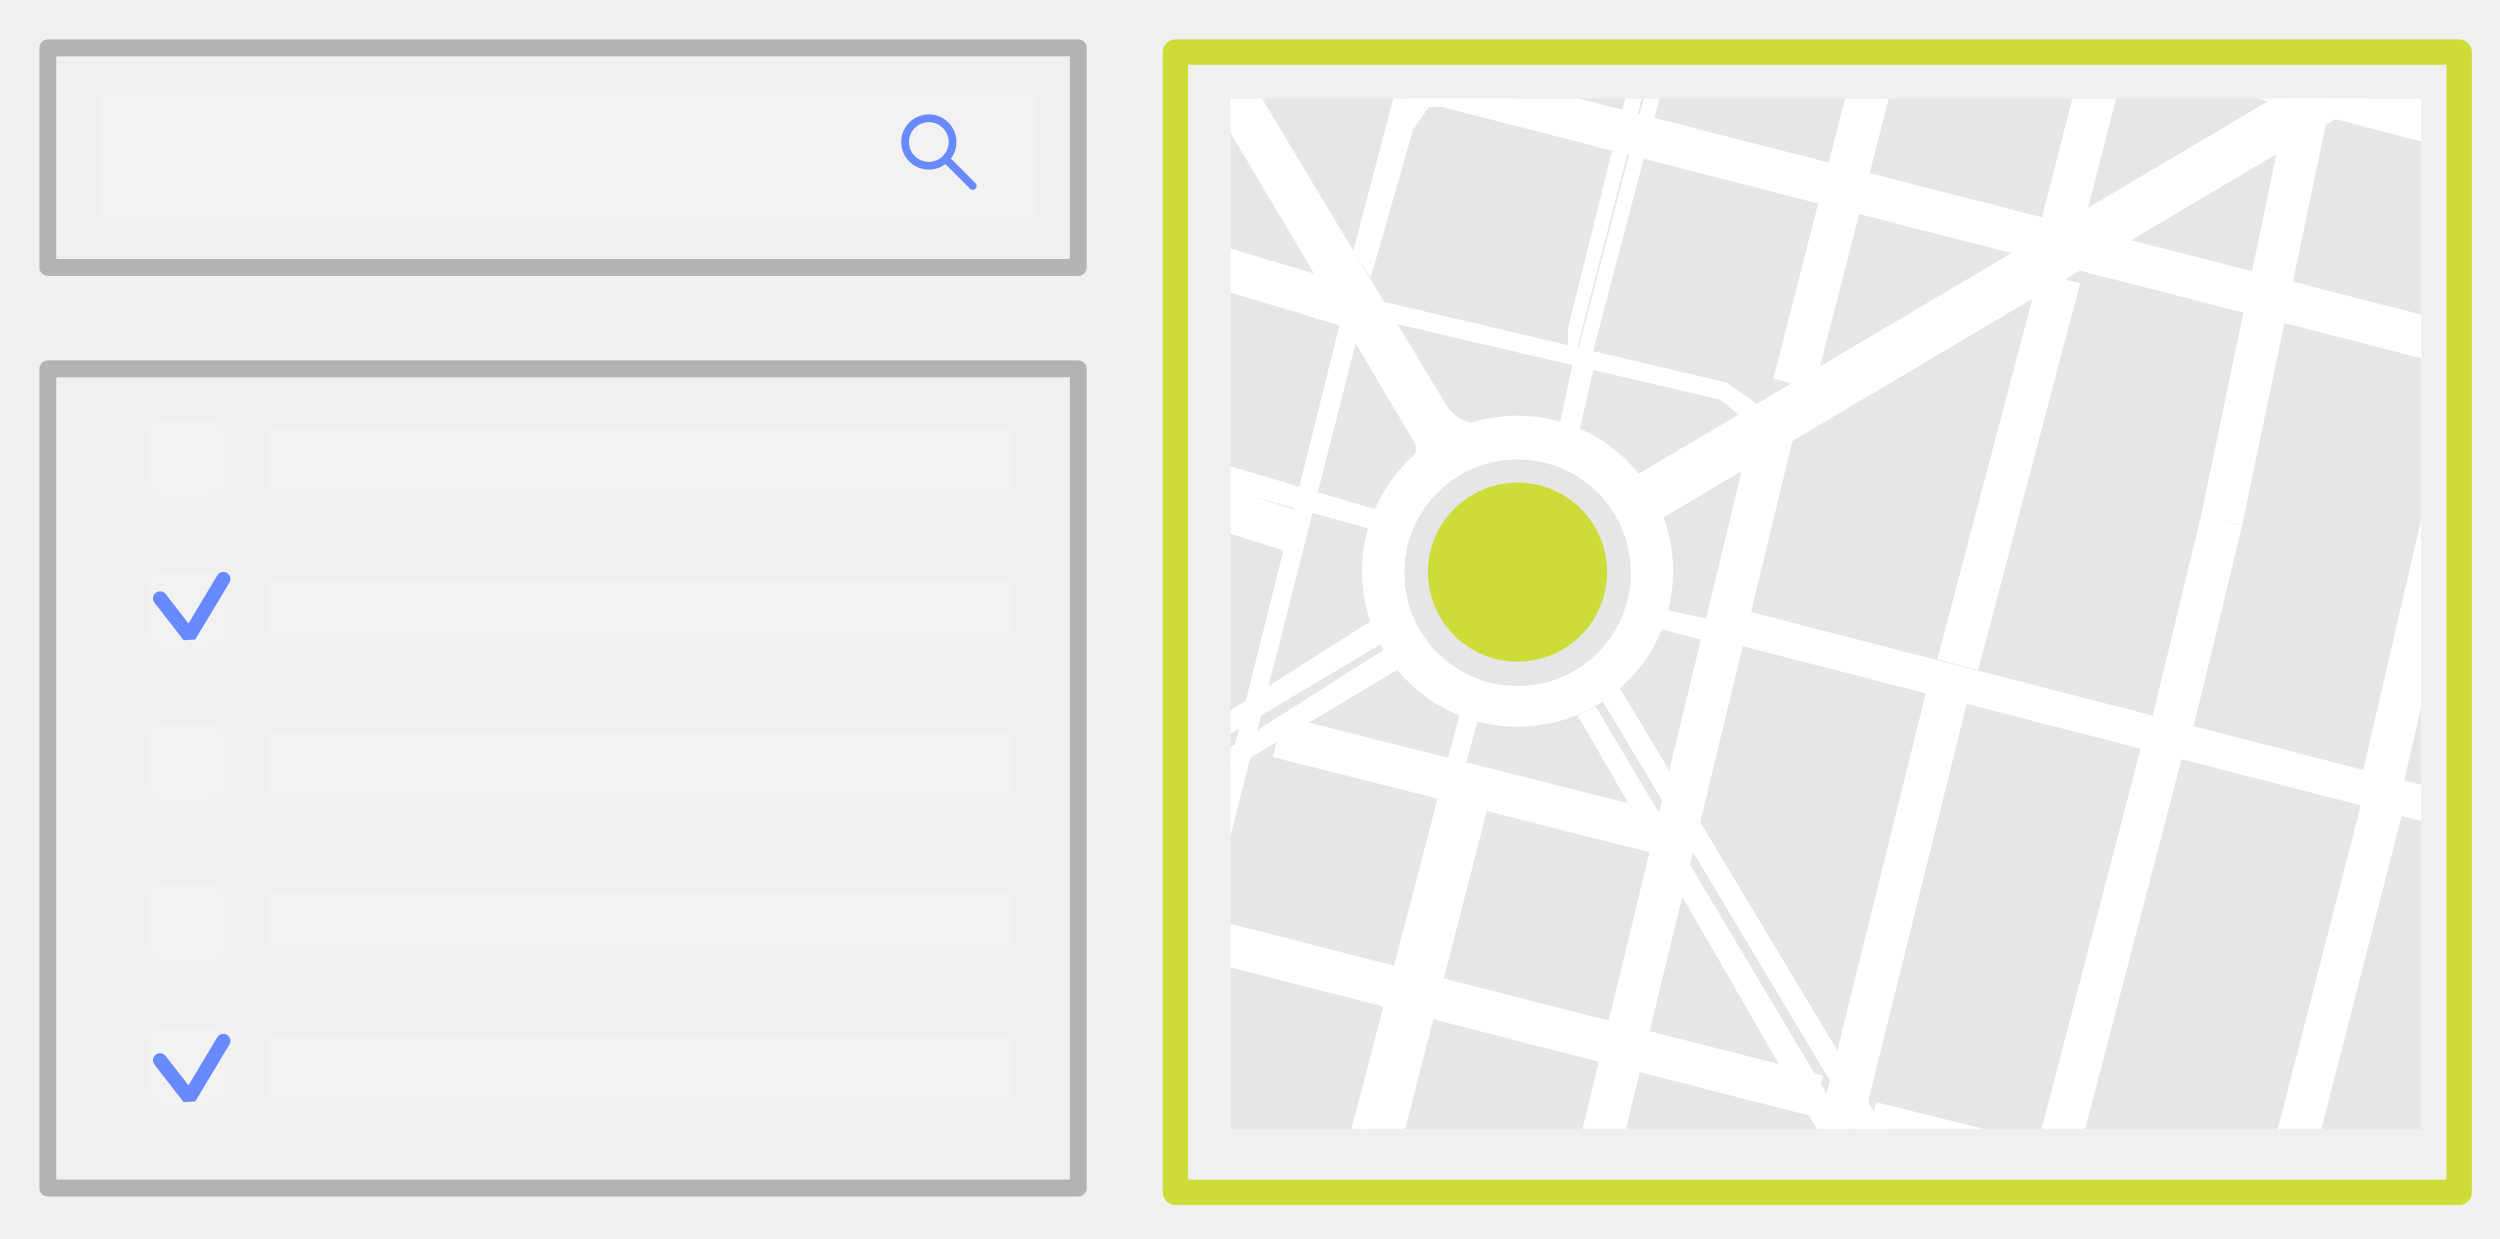
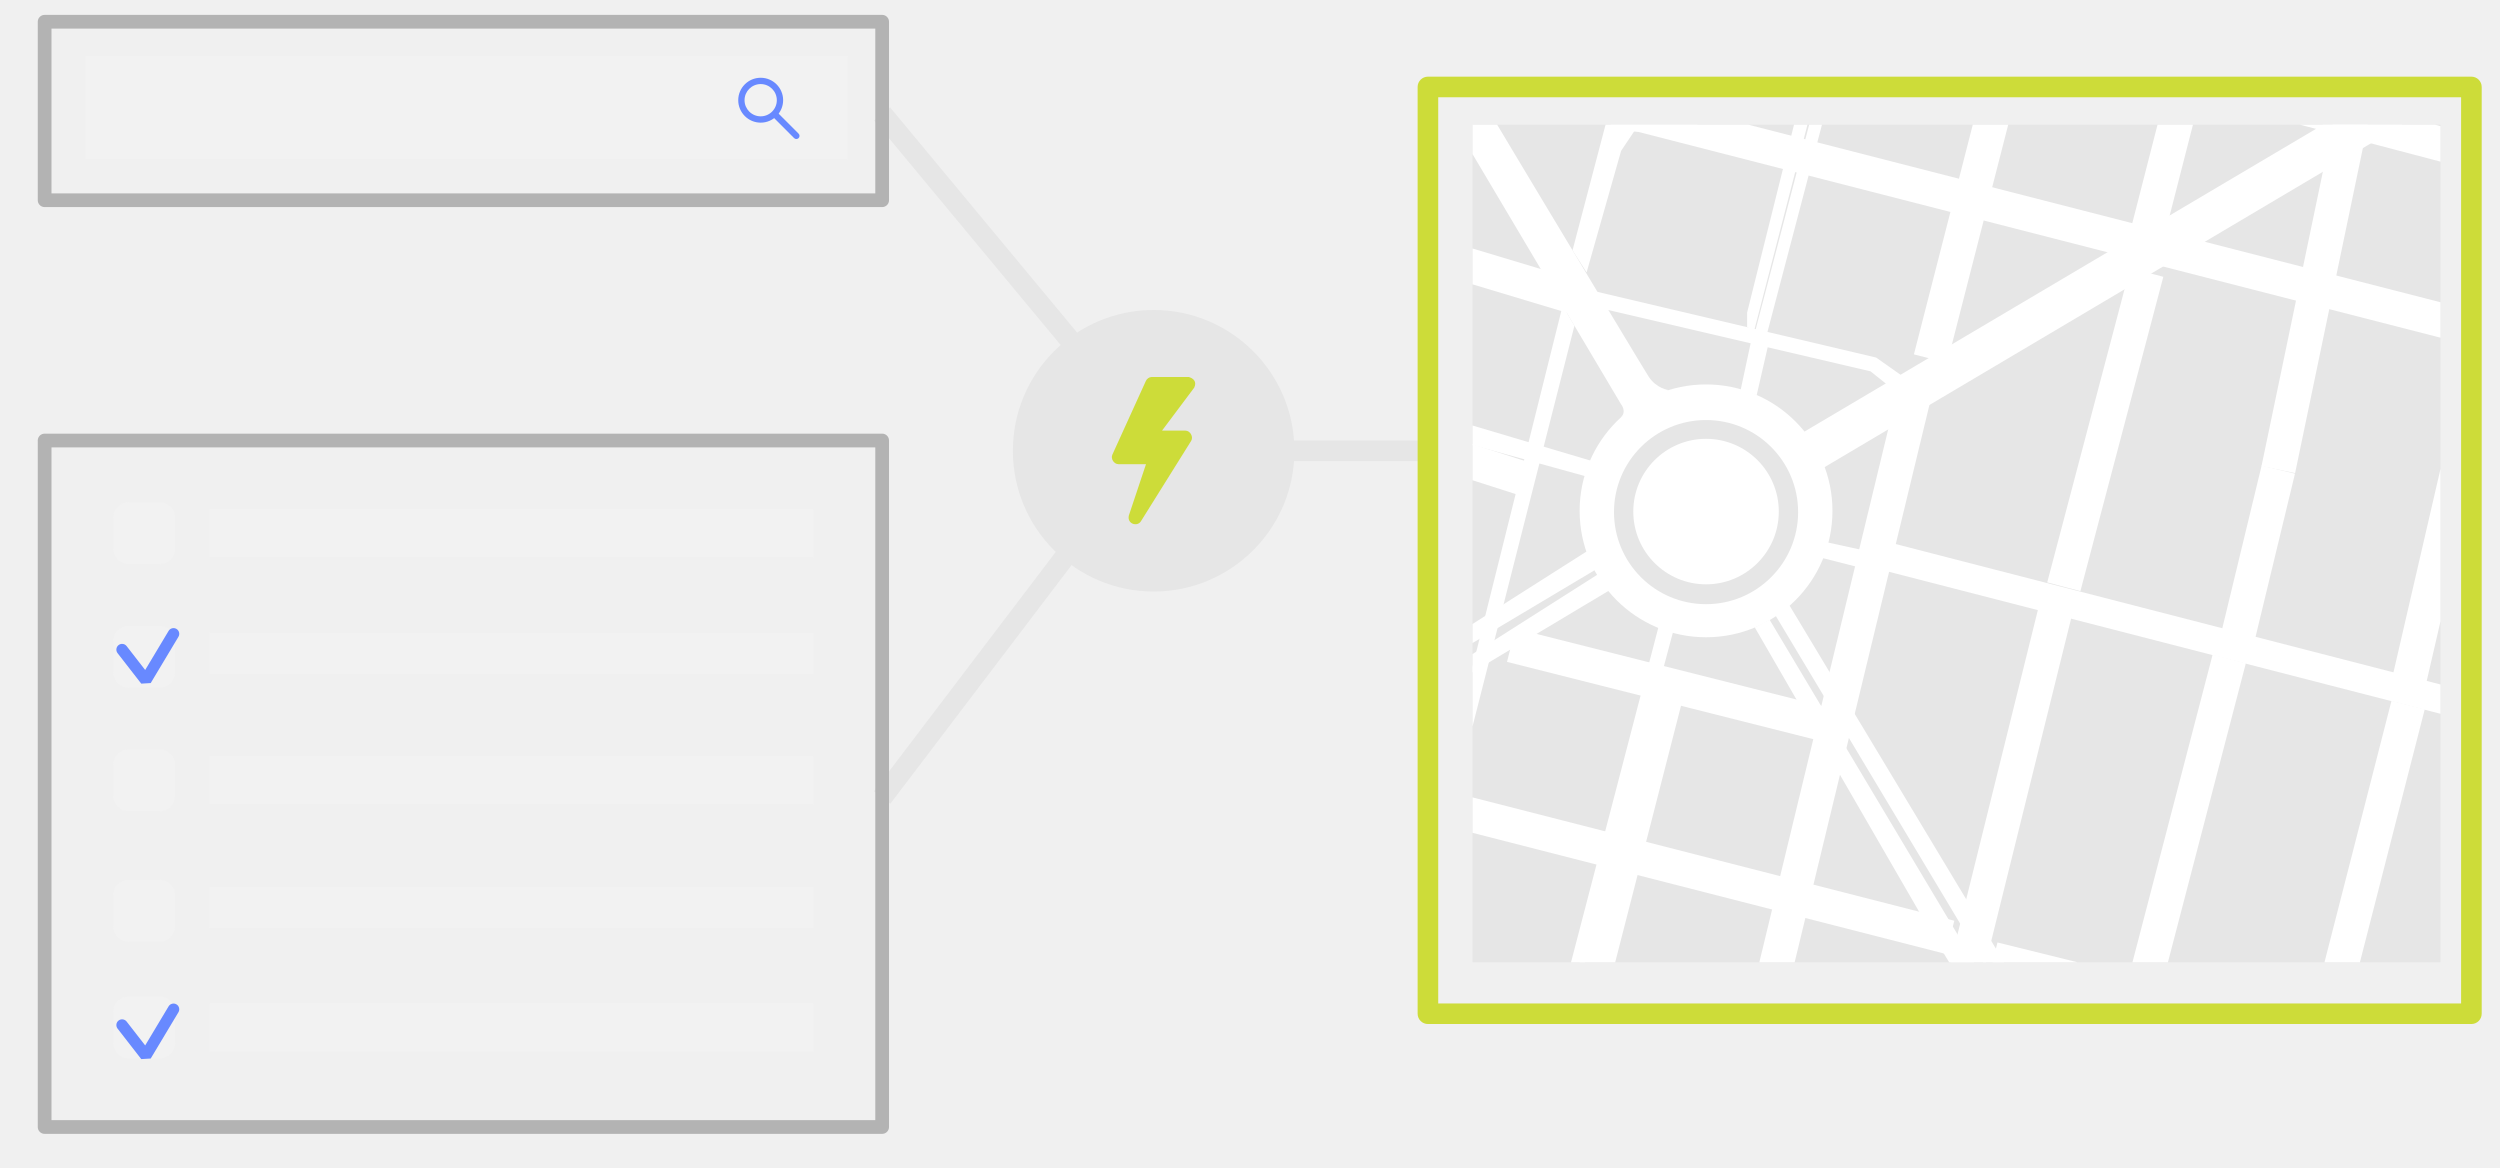
- <svg xmlns="http://www.w3.org/2000/svg" xmlns:xlink="http://www.w3.org/1999/xlink" version="1.1" id="Layer_1" x="0px" y="0px" width="296px" height="146.667px" viewBox="0 0 296 146.667" enable-background="new 0 0 296 146.667" xml:space="preserve">
-   <g>
-     <path fill="#CDDC39" d="M291.167,142.667h-152c-0.829,0-1.5-0.672-1.5-1.5v-135c0-0.829,0.671-1.5,1.5-1.5h152   c0.828,0,1.5,0.671,1.5,1.5v135C292.667,141.995,291.995,142.667,291.167,142.667z M140.667,139.667h149v-132h-149V139.667z" />
-   </g>
-   <g>
-     <path fill="#B3B3B3" d="M127.667,32.667h-122c-0.552,0-1-0.448-1-1v-26c0-0.552,0.448-1,1-1h122c0.552,0,1,0.448,1,1v26   C128.667,32.219,128.219,32.667,127.667,32.667z M6.667,30.667h120v-24h-120V30.667z" />
-   </g>
-   <g>
-     <path fill="#B3B3B3" d="M127.667,141.667h-122c-0.552,0-1-0.447-1-1v-97c0-0.552,0.448-1,1-1h122c0.552,0,1,0.448,1,1v97   C128.667,141.219,128.219,141.667,127.667,141.667z M6.667,139.667h120v-95h-120V139.667z" />
-   </g>
+ <svg xmlns="http://www.w3.org/2000/svg" xmlns:xlink="http://www.w3.org/1999/xlink" version="1.1" id="Layer_1" x="0px" y="0px" width="364.167px" height="170px" viewBox="0 0 364.167 170" enable-background="new 0 0 364.167 170" xml:space="preserve">
+   <line fill="none" stroke="#E6E6E6" stroke-width="3" stroke-miterlimit="10" x1="2650.5" y1="-21.333" x2="2680.5" y2="-21.333" />
+   <line fill="none" stroke="#E6E6E6" stroke-width="3" stroke-miterlimit="10" x1="2601.5" y1="-69.983" x2="2641" y2="-22.414" />
+   <line fill="none" stroke="#E6E6E6" stroke-width="3" stroke-miterlimit="10" x1="2601.5" y1="29.586" x2="2641" y2="-22.414" />
+   <rect x="2681" y="-74.333" fill="none" stroke="#CDDC39" stroke-width="3" stroke-linecap="round" stroke-linejoin="round" stroke-miterlimit="10" width="152" height="135" />
+   <rect x="2479.5" y="-83.833" fill="none" stroke="#B3B3B3" stroke-width="2" stroke-linecap="round" stroke-linejoin="round" stroke-miterlimit="10" width="122" height="26" />
+   <rect x="2479.5" y="-22.833" fill="none" stroke="#B3B3B3" stroke-width="2" stroke-linecap="round" stroke-linejoin="round" stroke-miterlimit="10" width="122" height="100" />
  <g>
    <defs>
-       <rect id="SVGID_1_" x="145.667" y="11.667" width="141" height="122" />
+       <rect id="SVGID_1_" x="2687.5" y="-68.833" width="141" height="122" />
    </defs>
    <clipPath id="SVGID_2_">
      <use xlink:href="#SVGID_1_" overflow="visible" />
    </clipPath>
-     <rect x="136.667" y="-8.333" clip-path="url(#SVGID_2_)" fill="#E6E6E6" width="162" height="164" />
-     <polygon clip-path="url(#SVGID_2_)" fill="#FFFFFF" points="196.333,61.627 355.667,-32.806 355.667,-39.578 193.522,56.379  " />
-     <polygon clip-path="url(#SVGID_2_)" fill="#FFFFFF" points="196.667,74.513 203.018,76.133 203.696,73.615 196.667,72.078  " />
-     <path clip-path="url(#SVGID_2_)" fill="#FFFFFF" d="M161.266,67.633c0,10.169,8.244,18.413,18.414,18.413   c10.172,0,18.414-8.244,18.414-18.413c0-10.172-8.242-18.416-18.414-18.416C169.51,49.217,161.266,57.461,161.266,67.633z    M193.092,67.815c0,7.407-6.006,13.412-13.412,13.412c-7.408,0-13.41-6.005-13.41-13.412c0-7.409,6.002-13.411,13.41-13.411   C187.086,54.404,193.092,60.406,193.092,67.815z" />
-     <circle clip-path="url(#SVGID_2_)" fill="#CDDC39" cx="179.68" cy="67.739" r="10.598" />
-     <polygon clip-path="url(#SVGID_2_)" fill="#FFFFFF" points="187.049,50.807 188.77,43.325 186.227,42.973 184.725,50.002  " />
-     <polygon clip-path="url(#SVGID_2_)" fill="#FFFFFF" points="165.168,38.317 203.645,47.312 206.03,49.217 208.192,47.938    204.454,45.3 163.577,35.67  " />
-     <path clip-path="url(#SVGID_2_)" fill="#FFFFFF" d="M174.231,50.038c0,0-1.762-0.186-2.928-1.984   c-1.164-1.8-32.174-53.553-32.174-53.553l0.693,11.324l27.461,46.25c0,0,0.893,1.062,0,1.939L174.231,50.038z" />
-     <polygon clip-path="url(#SVGID_2_)" fill="#FFFFFF" points="163.624,60.543 141.667,54.014 141.667,56.941 163.225,62.898  " />
-     <polygon clip-path="url(#SVGID_2_)" fill="#FFFFFF" points="137.667,89.2 163.428,72.819 164.995,75.358 137.667,91.658  " />
-     <polygon clip-path="url(#SVGID_2_)" fill="#FFFFFF" points="137.667,93.579 164.295,76.646 165.77,79.11 137.667,95.924  " />
-     <polygon clip-path="url(#SVGID_2_)" fill="#FFFFFF" points="139.874,121.819 160.508,40.666 158.786,37.762 139.823,113.776  " />
-     <polygon clip-path="url(#SVGID_2_)" fill="#FFFFFF" points="154.795,153.667 173.317,82.667 175.645,82.667 156.68,153.667  " />
-     <polygon clip-path="url(#SVGID_2_)" fill="#FFFFFF" points="227.29,153.667 212.792,129.753 186.78,84.68 188.942,83.675    230.678,153.667  " />
-     <polygon clip-path="url(#SVGID_2_)" fill="#FFFFFF" points="191.75,81.411 189.645,82.827 232.053,153.667 235.125,153.667  " />
-     <polygon clip-path="url(#SVGID_2_)" fill="#FFFFFF" points="204.86,76.133 356.147,115.082 356.198,110.848 205.784,72.078  " />
-     <polygon clip-path="url(#SVGID_2_)" fill="#FFFFFF" points="355.667,105.203 296.772,2.158 295.405,3.043 337.397,76.311    293.737,4.086 291.956,5.147 354.946,110.596 355.667,110.848  " />
-     <polygon clip-path="url(#SVGID_2_)" fill="#FFFFFF" points="185.667,40.857 185.667,38.739 210.075,-59.052 223.604,-110.908    225.713,-109.426 186.68,41.42  " />
-     <polygon clip-path="url(#SVGID_2_)" fill="#FFFFFF" points="188.483,42.126 186.78,41.703 226.233,-109.351 227.61,-106.666  " />
-     <path clip-path="url(#SVGID_2_)" fill="#FFFFFF" d="M162.282,32.902l5.027-17.57l1.879-2.665h2.857l18.264,4.293l0.549-2.211   l-17.223-4.564c0,0-3.283-0.856-1.271-2.548c2.008-1.697,23.814-13.843,23.814-13.843l0.734-2.89l-27.83,15.927l5.148-20.164h0.779   l20.002,4.552c0,0,1.918-0.181,2.432-2.196l-22.541-5.635l6.031-22.912l12.984-48.5l-2.717-0.752L172.68-17.666l-12.449,47.348" />
-     <line clip-path="url(#SVGID_2_)" fill="none" stroke="#FFFFFF" stroke-width="5" stroke-miterlimit="10" x1="151.299" y1="87.209" x2="197.444" y2="98.853" />
-     <line clip-path="url(#SVGID_2_)" fill="none" stroke="#FFFFFF" stroke-width="5" stroke-miterlimit="10" x1="158.499" y1="154.309" x2="174.231" y2="92.997" />
-     <line clip-path="url(#SVGID_2_)" fill="none" stroke="#FFFFFF" stroke-width="5" stroke-miterlimit="10" x1="139.874" y1="137.799" x2="209.999" y2="155.581" />
-     <line clip-path="url(#SVGID_2_)" fill="none" stroke="#FFFFFF" stroke-width="5" stroke-miterlimit="10" x1="184.958" y1="154.309" x2="209.999" y2="50.754" />
-     <line clip-path="url(#SVGID_2_)" fill="none" stroke="#FFFFFF" stroke-width="5" stroke-miterlimit="10" x1="139.129" y1="110.282" x2="215.225" y2="129.758" />
-     <line clip-path="url(#SVGID_2_)" fill="none" stroke="#FFFFFF" stroke-width="5" stroke-miterlimit="10" x1="212.381" y1="155.581" x2="230.678" y2="81.731" />
-     <line clip-path="url(#SVGID_2_)" fill="none" stroke="#FFFFFF" stroke-width="5" stroke-miterlimit="10" x1="221.53" y1="132.933" x2="304.549" y2="153.465" />
-     <line clip-path="url(#SVGID_2_)" fill="none" stroke="#FFFFFF" stroke-width="5" stroke-miterlimit="10" x1="266.661" y1="155.581" x2="281.948" y2="95.924" />
-     <line clip-path="url(#SVGID_2_)" fill="none" stroke="#FFFFFF" stroke-width="5" stroke-miterlimit="10" x1="239.145" y1="153.465" x2="255.893" y2="89.2" />
-     <line clip-path="url(#SVGID_2_)" fill="none" stroke="#FFFFFF" stroke-width="5" stroke-miterlimit="10" x1="294.178" y1="155.581" x2="320.674" y2="51.586" />
-     <line clip-path="url(#SVGID_2_)" fill="none" stroke="#FFFFFF" stroke-width="5" stroke-miterlimit="10" x1="139.129" y1="58.455" x2="152.991" y2="62.898" />
-     <line clip-path="url(#SVGID_2_)" fill="none" stroke="#FFFFFF" stroke-width="5" stroke-miterlimit="10" x1="160.231" y1="36.411" x2="139.129" y2="30.062" />
-     <line clip-path="url(#SVGID_2_)" fill="none" stroke="#FFFFFF" stroke-width="5" stroke-miterlimit="10" x1="139.823" y1="2.158" x2="320.674" y2="48.555" />
-     <line clip-path="url(#SVGID_2_)" fill="none" stroke="#FFFFFF" stroke-width="5" stroke-miterlimit="10" x1="212.381" y1="45.461" x2="243.874" y2="-77.394" />
-     <line clip-path="url(#SVGID_2_)" fill="none" stroke="#FFFFFF" stroke-width="5" stroke-miterlimit="10" x1="231.795" y1="78.691" x2="243.874" y2="32.902" />
-     <line clip-path="url(#SVGID_2_)" fill="none" stroke="#FFFFFF" stroke-width="5" stroke-miterlimit="10" x1="257.137" y1="86.046" x2="263.04" y2="61.627" />
-     <line clip-path="url(#SVGID_2_)" fill="none" stroke="#FFFFFF" stroke-width="5" stroke-miterlimit="10" x1="263.04" y1="61.627" x2="277.034" y2="-5.5" />
-     <line clip-path="url(#SVGID_2_)" fill="none" stroke="#FFFFFF" stroke-width="5" stroke-miterlimit="10" x1="281.948" y1="93.032" x2="299.401" y2="17.53" />
-     <line clip-path="url(#SVGID_2_)" fill="none" stroke="#FFFFFF" stroke-width="5" stroke-miterlimit="10" x1="299.401" y1="17.53" x2="139.129" y2="-24.621" />
-     <line clip-path="url(#SVGID_2_)" fill="none" stroke="#FFFFFF" stroke-width="5" stroke-miterlimit="10" x1="243.874" y1="27.59" x2="263.04" y2="-47.197" />
-   </g>
-   <path fill="#F2F2F2" d="M26.667,56.444c0,1.228-0.996,2.223-2.225,2.223h-4.551c-1.229,0-2.225-0.995-2.225-2.223v-4.555  c0-1.228,0.996-2.223,2.225-2.223h4.551c1.229,0,2.225,0.995,2.225,2.223V56.444z" />
-   <path fill="#F2F2F2" d="M26.667,74.444c0,1.228-0.996,2.223-2.225,2.223h-4.551c-1.229,0-2.225-0.995-2.225-2.223v-4.555  c0-1.228,0.996-2.223,2.225-2.223h4.551c1.229,0,2.225,0.995,2.225,2.223V74.444z" />
-   <g>
-     <g>
-       <path fill="#6889FF" d="M21.743,75.803l-3.451-4.441c-0.282-0.365-0.216-0.891,0.146-1.174c0.365-0.284,0.891-0.218,1.174,0.147    l2.703,3.479l3.412-5.695c0.238-0.396,0.751-0.523,1.145-0.287c0.396,0.236,0.525,0.75,0.288,1.145l-4.04,6.742L21.743,75.803z" />
-     </g>
-   </g>
-   <path fill="#F2F2F2" d="M26.667,92.444c0,1.228-0.996,2.223-2.225,2.223h-4.551c-1.229,0-2.225-0.995-2.225-2.223v-4.555  c0-1.228,0.996-2.223,2.225-2.223h4.551c1.229,0,2.225,0.995,2.225,2.223V92.444z" />
-   <path fill="#F2F2F2" d="M26.667,111.444c0,1.228-0.996,2.223-2.225,2.223h-4.551c-1.229,0-2.225-0.995-2.225-2.223v-4.555  c0-1.228,0.996-2.223,2.225-2.223h4.551c1.229,0,2.225,0.995,2.225,2.223V111.444z" />
-   <path fill="#F2F2F2" d="M26.667,128.444c0,1.228-0.996,2.223-2.225,2.223h-4.551c-1.229,0-2.225-0.995-2.225-2.223v-4.555  c0-1.228,0.996-2.223,2.225-2.223h4.551c1.229,0,2.225,0.995,2.225,2.223V128.444z" />
-   <g>
-     <g>
-       <path fill="#6889FF" d="M21.743,130.494l-3.451-4.442c-0.282-0.365-0.216-0.89,0.146-1.174c0.365-0.283,0.891-0.217,1.174,0.147    l2.703,3.479l3.412-5.695c0.238-0.396,0.751-0.523,1.145-0.287c0.396,0.236,0.525,0.75,0.288,1.146l-4.04,6.742L21.743,130.494z" />
-     </g>
-   </g>
-   <rect x="11.667" y="10.667" fill="#F2F2F2" width="111" height="15" />
-   <rect x="31.667" y="50.667" fill="#F2F2F2" width="88" height="7" />
-   <rect x="31.667" y="68.667" fill="#F2F2F2" width="88" height="6" />
-   <rect x="31.667" y="86.667" fill="#F2F2F2" width="88" height="7" />
-   <rect x="31.667" y="105.667" fill="#F2F2F2" width="88" height="6" />
-   <rect x="31.667" y="122.667" fill="#F2F2F2" width="88" height="7" />
-   <g>
-     <g>
-       <path fill="#6889FF" d="M109.973,20.085c-1.805,0-3.271-1.468-3.271-3.272c0-1.801,1.467-3.268,3.271-3.268    c1.803,0,3.27,1.467,3.27,3.268C113.243,18.618,111.776,20.085,109.973,20.085z M109.973,14.464c-1.297,0-2.352,1.054-2.352,2.349    c0,1.297,1.055,2.351,2.352,2.351c1.295,0,2.35-1.054,2.35-2.351C112.323,15.518,111.268,14.464,109.973,14.464z" />
-     </g>
-     <g>
-       <path fill="#6889FF" d="M115.17,22.472c-0.119,0-0.236-0.045-0.326-0.134l-3.045-3.048c-0.182-0.181-0.182-0.471,0-0.651    c0.178-0.18,0.469-0.18,0.65,0l3.045,3.048c0.182,0.18,0.182,0.47,0,0.651C115.407,22.427,115.288,22.472,115.17,22.472z" />
+     <rect x="2678.5" y="-88.833" clip-path="url(#SVGID_2_)" fill="#E6E6E6" width="162" height="164" />
+     <polygon clip-path="url(#SVGID_2_)" fill="#FFFFFF" points="2738.166,-18.171 2897.5,-112.605 2897.5,-119.376 2735.355,-23.419     " />
+     <polygon clip-path="url(#SVGID_2_)" fill="#FFFFFF" points="2738.5,-5.286 2744.852,-3.666 2745.529,-6.184 2738.5,-7.721  " />
+     <path clip-path="url(#SVGID_2_)" fill="#FFFFFF" d="M2703.1-12.166c0,10.169,8.244,18.413,18.414,18.413   c10.172,0,18.414-8.244,18.414-18.413c0-10.172-8.242-18.416-18.414-18.416C2711.344-30.582,2703.1-22.337,2703.1-12.166z    M2734.926-11.984c0,7.407-6.006,13.412-13.412,13.412c-7.408,0-13.41-6.005-13.41-13.412c0-7.409,6.002-13.411,13.41-13.411   C2728.92-25.395,2734.926-19.393,2734.926-11.984z" />
+     <circle clip-path="url(#SVGID_2_)" fill="#FFFFFF" cx="2721.514" cy="-12.06" r="10.598" />
+     <polygon clip-path="url(#SVGID_2_)" fill="#FFFFFF" points="2728.883,-28.992 2730.604,-36.474 2728.061,-36.826 2726.559,-29.796     " />
+     <polygon clip-path="url(#SVGID_2_)" fill="#FFFFFF" points="2707.002,-41.482 2745.479,-32.487 2747.863,-30.582 2750.025,-31.861    2746.287,-34.499 2705.41,-44.128  " />
+     <path clip-path="url(#SVGID_2_)" fill="#FFFFFF" d="M2716.064-29.761c0,0-1.762-0.186-2.928-1.984   c-1.164-1.8-32.174-53.553-32.174-53.553l0.693,11.324l27.461,46.25c0,0,0.893,1.062,0,1.939L2716.064-29.761z" />
+     <polygon clip-path="url(#SVGID_2_)" fill="#FFFFFF" points="2705.457,-19.255 2683.5,-25.785 2683.5,-22.858 2705.059,-16.901  " />
+     <polygon clip-path="url(#SVGID_2_)" fill="#FFFFFF" points="2679.5,9.401 2705.262,-6.98 2706.828,-4.441 2679.5,11.859  " />
+     <polygon clip-path="url(#SVGID_2_)" fill="#FFFFFF" points="2679.5,13.78 2706.129,-3.153 2707.604,-0.689 2679.5,16.125  " />
+     <polygon clip-path="url(#SVGID_2_)" fill="#FFFFFF" points="2681.707,42.02 2702.342,-39.133 2700.619,-42.037 2681.656,33.977     " />
+     <polygon clip-path="url(#SVGID_2_)" fill="#FFFFFF" points="2696.629,73.167 2715.15,2.167 2717.479,2.167 2698.514,73.167  " />
+     <polygon clip-path="url(#SVGID_2_)" fill="#FFFFFF" points="2769.123,73.167 2754.625,49.604 2728.613,4.706 2730.775,3.438    2772.512,73.167  " />
+     <polygon clip-path="url(#SVGID_2_)" fill="#FFFFFF" points="2733.584,1.261 2731.479,2.502 2773.887,73.167 2776.959,73.167  " />
+     <polygon clip-path="url(#SVGID_2_)" fill="#FFFFFF" points="2746.693,-3.666 2897.98,35.283 2898.031,31.049 2747.617,-7.721  " />
+     <polygon clip-path="url(#SVGID_2_)" fill="#FFFFFF" points="2897.5,25.404 2838.605,-77.641 2837.238,-76.755 2879.23,-3.488    2835.57,-75.712 2833.789,-74.652 2896.779,30.797 2897.5,31.049  " />
+     <polygon clip-path="url(#SVGID_2_)" fill="#FFFFFF" points="2727.5,-38.942 2727.5,-41.06 2751.908,-138.851 2765.438,-190.707    2767.547,-189.225 2728.514,-38.378  " />
+     <polygon clip-path="url(#SVGID_2_)" fill="#FFFFFF" points="2730.316,-37.672 2728.613,-38.096 2768.066,-189.15    2769.443,-186.464  " />
+     <path clip-path="url(#SVGID_2_)" fill="#FFFFFF" d="M2704.115-46.897l5.027-17.921l1.879-3.016h2.857l18.264,4.644l0.549-2.036   l-17.223-4.477c0,0-3.283-0.812-1.271-2.504c2.008-1.697,23.814-13.821,23.814-13.821l0.734-2.878l-27.83,15.581l5.148-20.509   h0.779l20.002,4.902c0,0,1.918-0.005,2.432-2.021l-22.541-5.547l6.031-22.868l12.984-48.478l-2.717-0.74l-18.521,71.116   l-12.449,47.351" />
+     <line clip-path="url(#SVGID_2_)" fill="none" stroke="#FFFFFF" stroke-width="5" stroke-miterlimit="10" x1="2693.133" y1="7.411" x2="2739.277" y2="19.054" />
+     <line clip-path="url(#SVGID_2_)" fill="none" stroke="#FFFFFF" stroke-width="5" stroke-miterlimit="10" x1="2700.332" y1="74.51" x2="2716.064" y2="13.198" />
+     <line clip-path="url(#SVGID_2_)" fill="none" stroke="#FFFFFF" stroke-width="5" stroke-miterlimit="10" x1="2681.707" y1="58" x2="2751.832" y2="75.782" />
+     <line clip-path="url(#SVGID_2_)" fill="none" stroke="#FFFFFF" stroke-width="5" stroke-miterlimit="10" x1="2726.791" y1="74.51" x2="2751.832" y2="-29.044" />
+     <line clip-path="url(#SVGID_2_)" fill="none" stroke="#FFFFFF" stroke-width="5" stroke-miterlimit="10" x1="2680.963" y1="30.483" x2="2757.059" y2="49.959" />
+     <line clip-path="url(#SVGID_2_)" fill="none" stroke="#FFFFFF" stroke-width="5" stroke-miterlimit="10" x1="2754.215" y1="75.782" x2="2772.512" y2="1.932" />
+     <line clip-path="url(#SVGID_2_)" fill="none" stroke="#FFFFFF" stroke-width="5" stroke-miterlimit="10" x1="2763.363" y1="53.134" x2="2846.383" y2="73.667" />
+     <line clip-path="url(#SVGID_2_)" fill="none" stroke="#FFFFFF" stroke-width="5" stroke-miterlimit="10" x1="2808.494" y1="75.782" x2="2823.781" y2="16.125" />
+     <line clip-path="url(#SVGID_2_)" fill="none" stroke="#FFFFFF" stroke-width="5" stroke-miterlimit="10" x1="2780.979" y1="73.667" x2="2797.727" y2="9.401" />
+     <line clip-path="url(#SVGID_2_)" fill="none" stroke="#FFFFFF" stroke-width="5" stroke-miterlimit="10" x1="2836.012" y1="75.782" x2="2862.508" y2="-28.212" />
+     <line clip-path="url(#SVGID_2_)" fill="none" stroke="#FFFFFF" stroke-width="5" stroke-miterlimit="10" x1="2680.963" y1="-21.344" x2="2694.824" y2="-16.901" />
+     <line clip-path="url(#SVGID_2_)" fill="none" stroke="#FFFFFF" stroke-width="5" stroke-miterlimit="10" x1="2702.064" y1="-43.388" x2="2680.963" y2="-49.737" />
+     <line clip-path="url(#SVGID_2_)" fill="none" stroke="#FFFFFF" stroke-width="5" stroke-miterlimit="10" x1="2681.656" y1="-77.641" x2="2862.508" y2="-31.244" />
+     <line clip-path="url(#SVGID_2_)" fill="none" stroke="#FFFFFF" stroke-width="5" stroke-miterlimit="10" x1="2754.215" y1="-34.337" x2="2785.707" y2="-157.193" />
+     <line clip-path="url(#SVGID_2_)" fill="none" stroke="#FFFFFF" stroke-width="5" stroke-miterlimit="10" x1="2773.629" y1="-1.108" x2="2785.707" y2="-46.897" />
+     <line clip-path="url(#SVGID_2_)" fill="none" stroke="#FFFFFF" stroke-width="5" stroke-miterlimit="10" x1="2798.971" y1="6.248" x2="2804.873" y2="-18.171" />
+     <line clip-path="url(#SVGID_2_)" fill="none" stroke="#FFFFFF" stroke-width="5" stroke-miterlimit="10" x1="2804.873" y1="-18.171" x2="2818.867" y2="-85.298" />
+     <line clip-path="url(#SVGID_2_)" fill="none" stroke="#FFFFFF" stroke-width="5" stroke-miterlimit="10" x1="2823.781" y1="13.233" x2="2841.234" y2="-62.269" />
+     <line clip-path="url(#SVGID_2_)" fill="none" stroke="#FFFFFF" stroke-width="5" stroke-miterlimit="10" x1="2841.234" y1="-62.269" x2="2680.963" y2="-104.419" />
+     <line clip-path="url(#SVGID_2_)" fill="none" stroke="#FFFFFF" stroke-width="5" stroke-miterlimit="10" x1="2785.707" y1="-52.208" x2="2804.873" y2="-126.996" />
+   </g>
+   <path fill="#F2F2F2" d="M2498.5-7.056c0,1.228-0.996,2.223-2.225,2.223h-4.551c-1.229,0-2.225-0.995-2.225-2.223v-4.555  c0-1.228,0.996-2.223,2.225-2.223h4.551c1.229,0,2.225,0.995,2.225,2.223V-7.056z" />
+   <path fill="#F2F2F2" d="M2498.5,10.944c0,1.228-0.996,2.223-2.225,2.223h-4.551c-1.229,0-2.225-0.995-2.225-2.223V6.389  c0-1.228,0.996-2.223,2.225-2.223h4.551c1.229,0,2.225,0.995,2.225,2.223V10.944z" />
+   <g>
+     <g>
+       <path fill="#6889FF" d="M2493.576,13.004l-3.451-4.441c-0.282-0.365-0.216-0.891,0.146-1.174c0.365-0.284,0.891-0.218,1.174,0.147    l2.703,3.479l3.412-5.695c0.238-0.396,0.751-0.523,1.145-0.287c0.396,0.236,0.525,0.75,0.288,1.145l-4.04,6.742L2493.576,13.004z" />
+     </g>
+   </g>
+   <path fill="#F2F2F2" d="M2498.5,28.944c0,1.228-0.996,2.223-2.225,2.223h-4.551c-1.229,0-2.225-0.995-2.225-2.223v-4.555  c0-1.228,0.996-2.223,2.225-2.223h4.551c1.229,0,2.225,0.995,2.225,2.223V28.944z" />
+   <path fill="#F2F2F2" d="M2498.5,47.944c0,1.228-0.996,2.223-2.225,2.223h-4.551c-1.229,0-2.225-0.995-2.225-2.223v-4.555  c0-1.228,0.996-2.223,2.225-2.223h4.551c1.229,0,2.225,0.995,2.225,2.223V47.944z" />
+   <path fill="#F2F2F2" d="M2498.5,64.944c0,1.228-0.996,2.223-2.225,2.223h-4.551c-1.229,0-2.225-0.995-2.225-2.223v-4.555  c0-1.228,0.996-2.223,2.225-2.223h4.551c1.229,0,2.225,0.995,2.225,2.223V64.944z" />
+   <g>
+     <g>
+       <path fill="#6889FF" d="M2493.576,67.695l-3.451-4.442c-0.282-0.365-0.216-0.89,0.146-1.174c0.365-0.283,0.891-0.217,1.174,0.147    l2.703,3.479l3.412-5.695c0.238-0.396,0.751-0.523,1.145-0.287c0.396,0.236,0.525,0.75,0.288,1.146l-4.04,6.742L2493.576,67.695z" />
+     </g>
+   </g>
+   <rect x="2485.5" y="-78.833" fill="#F2F2F2" width="111" height="15" />
+   <rect x="2503.5" y="-12.833" fill="#F2F2F2" width="88" height="7" />
+   <rect x="2503.5" y="5.167" fill="#F2F2F2" width="88" height="6" />
+   <rect x="2503.5" y="23.167" fill="#F2F2F2" width="88" height="7" />
+   <rect x="2503.5" y="42.167" fill="#F2F2F2" width="88" height="6" />
+   <rect x="2503.5" y="59.167" fill="#F2F2F2" width="88" height="7" />
+   <g>
+     <g>
+       <path fill="#6889FF" d="M2583.807-68.713c-1.805,0-3.271-1.468-3.271-3.272c0-1.801,1.467-3.268,3.271-3.268    c1.803,0,3.27,1.467,3.27,3.268C2587.076-70.181,2585.609-68.713,2583.807-68.713z M2583.807-74.334    c-1.297,0-2.352,1.054-2.352,2.349c0,1.297,1.055,2.351,2.352,2.351c1.295,0,2.35-1.054,2.35-2.351    C2586.156-73.281,2585.102-74.334,2583.807-74.334z" />
+     </g>
+     <g>
+       <path fill="#6889FF" d="M2589.004-66.327c-0.119,0-0.236-0.045-0.326-0.134l-3.045-3.048c-0.182-0.181-0.182-0.471,0-0.651    c0.178-0.18,0.469-0.18,0.65,0l3.045,3.048c0.182,0.18,0.182,0.47,0,0.651C2589.24-66.372,2589.121-66.327,2589.004-66.327z" />
+     </g>
+   </g>
+   <circle fill="#CDDC39" cx="2641.32" cy="-20.92" r="18.661" />
+   <g transform="translate(0,-952.3622)">
+     <g transform="translate(20.99803,959.8602)">
+       <path fill="#E6E6E6" d="M2620.051-48.925c-11.327,0-20.507,9.181-20.507,20.506s9.18,20.507,20.507,20.507    c11.323,0,20.504-9.182,20.504-20.507S2631.374-48.925,2620.051-48.925L2620.051-48.925z M2619.715-39.161h5.463    c0.721,0.211,1.184,0.715,0.777,1.557l-4.686,6.255h3.419c0.693,0.005,1.192,0.909,0.824,1.496l-7.323,11.717    c-0.532,0.833-2.032,0.371-1.755-0.837l2.502-7.491h-4.014c-0.655-0.002-1.161-0.796-0.884-1.39l4.883-10.741    C2619.062-38.904,2619.377-39.128,2619.715-39.161L2619.715-39.161z" />
+     </g>
+   </g>
+   <g>
+     <rect x="177.5" y="64.167" fill="#E6E6E6" width="30" height="3" />
+   </g>
+   <g>
+     <rect x="117.334" y="38.882" transform="matrix(0.6388 0.7693 -0.7693 0.6388 84.6103 -99.4711)" fill="#E6E6E6" width="61.832" height="3" />
+   </g>
+   <g>
+     <rect x="146.75" y="57.516" transform="matrix(0.7963 0.6049 -0.6049 0.7963 84.737 -71.3084)" fill="#E6E6E6" width="3" height="65.301" />
+   </g>
+   <g>
+     <path fill="#CDDC39" d="M360,149.167H208c-0.829,0-1.5-0.672-1.5-1.5v-135c0-0.829,0.671-1.5,1.5-1.5h152   c0.828,0,1.5,0.671,1.5,1.5v135C361.5,148.495,360.828,149.167,360,149.167z M209.5,146.167h149v-132h-149V146.167z" />
+   </g>
+   <g>
+     <path fill="#B3B3B3" d="M128.5,30.167H6.5c-0.552,0-1-0.448-1-1v-26c0-0.552,0.448-1,1-1h122c0.552,0,1,0.448,1,1v26   C129.5,29.719,129.052,30.167,128.5,30.167z M7.5,28.167h120v-24H7.5V28.167z" />
+   </g>
+   <g>
+     <path fill="#B3B3B3" d="M128.5,165.167H6.5c-0.552,0-1-0.447-1-1v-100c0-0.553,0.448-1,1-1h122c0.552,0,1,0.447,1,1v100   C129.5,164.719,129.052,165.167,128.5,165.167z M7.5,163.167h120v-98H7.5V163.167z" />
+   </g>
+   <g>
+     <defs>
+       <rect id="SVGID_3_" x="214.5" y="18.167" width="141" height="122" />
+     </defs>
+     <clipPath id="SVGID_4_">
+       <use xlink:href="#SVGID_3_" overflow="visible" />
+     </clipPath>
+     <rect x="205.5" y="-1.833" clip-path="url(#SVGID_4_)" fill="#E6E6E6" width="162" height="164" />
+     <polygon clip-path="url(#SVGID_4_)" fill="#FFFFFF" points="265.166,68.409 424.5,-26.025 424.5,-32.796 262.355,63.161  " />
+     <polygon clip-path="url(#SVGID_4_)" fill="#FFFFFF" points="265.5,81.294 271.852,82.915 272.529,80.396 265.5,78.859  " />
+     <path clip-path="url(#SVGID_4_)" fill="#FFFFFF" d="M230.1,74.415c0,10.169,8.244,18.413,18.414,18.413   c10.172,0,18.414-8.244,18.414-18.413c0-10.172-8.242-18.416-18.414-18.416C238.344,55.999,230.1,64.243,230.1,74.415z    M261.926,74.596c0,7.407-6.006,13.412-13.412,13.412c-7.408,0-13.41-6.005-13.41-13.412c0-7.409,6.002-13.411,13.41-13.411   C255.92,61.185,261.926,67.187,261.926,74.596z" />
+     <circle clip-path="url(#SVGID_4_)" fill="#FFFFFF" cx="248.514" cy="74.52" r="10.598" />
+     <polygon clip-path="url(#SVGID_4_)" fill="#FFFFFF" points="255.883,57.588 257.604,50.106 255.061,49.754 253.559,56.784  " />
+     <polygon clip-path="url(#SVGID_4_)" fill="#FFFFFF" points="234.002,45.098 272.479,54.093 274.863,55.999 277.025,54.719    273.287,52.082 232.41,42.452  " />
+     <path clip-path="url(#SVGID_4_)" fill="#FFFFFF" d="M243.064,56.819c0,0-1.762-0.186-2.928-1.984   c-1.164-1.8-32.174-53.553-32.174-53.553l0.693,11.324l27.461,46.25c0,0,0.893,1.062,0,1.939L243.064,56.819z" />
+     <polygon clip-path="url(#SVGID_4_)" fill="#FFFFFF" points="232.457,67.325 210.5,60.795 210.5,63.722 232.059,69.679  " />
+     <polygon clip-path="url(#SVGID_4_)" fill="#FFFFFF" points="206.5,95.981 232.262,79.6 233.828,82.139 206.5,98.439  " />
+     <polygon clip-path="url(#SVGID_4_)" fill="#FFFFFF" points="206.5,100.36 233.129,83.427 234.604,85.891 206.5,102.706  " />
+     <polygon clip-path="url(#SVGID_4_)" fill="#FFFFFF" points="208.707,128.6 229.342,47.447 227.619,44.543 208.656,120.557  " />
+     <polygon clip-path="url(#SVGID_4_)" fill="#FFFFFF" points="223.629,160.167 242.15,89.167 244.479,89.167 225.514,160.167  " />
+     <polygon clip-path="url(#SVGID_4_)" fill="#FFFFFF" points="296.123,160.167 281.625,136.394 255.613,91.391 257.775,90.281    299.512,160.167  " />
+     <polygon clip-path="url(#SVGID_4_)" fill="#FFFFFF" points="260.584,88.051 258.479,89.397 300.887,160.167 303.959,160.167  " />
+     <polygon clip-path="url(#SVGID_4_)" fill="#FFFFFF" points="273.693,82.915 424.98,121.863 425.031,117.629 274.617,78.859  " />
+     <polygon clip-path="url(#SVGID_4_)" fill="#FFFFFF" points="424.5,111.984 365.605,8.939 364.238,9.825 406.23,83.092    362.57,10.868 360.789,11.928 423.779,117.377 424.5,117.629  " />
+     <polygon clip-path="url(#SVGID_4_)" fill="#FFFFFF" points="254.5,47.638 254.5,45.52 278.908,-52.271 292.438,-104.126    294.547,-102.645 255.514,48.202  " />
+     <polygon clip-path="url(#SVGID_4_)" fill="#FFFFFF" points="257.316,48.908 255.613,48.484 295.066,-102.57 296.443,-99.884  " />
+     <path clip-path="url(#SVGID_4_)" fill="#FFFFFF" d="M231.115,39.683l5.027-17.711l1.879-2.806h2.857l18.264,4.434l0.549-2.141   l-17.223-4.529c0,0-3.283-0.839-1.271-2.53c2.008-1.697,23.814-13.834,23.814-13.834l0.734-2.885l-27.83,15.788l5.148-20.303h0.779   l20.002,4.692c0,0,1.918-0.11,2.432-2.126l-22.541-5.6l6.031-22.895l12.984-48.491L260.035-82l-18.521,71.113l-12.449,47.349" />
+     <line clip-path="url(#SVGID_4_)" fill="none" stroke="#FFFFFF" stroke-width="5" stroke-miterlimit="10" x1="220.133" y1="93.991" x2="266.277" y2="105.634" />
+     <line clip-path="url(#SVGID_4_)" fill="none" stroke="#FFFFFF" stroke-width="5" stroke-miterlimit="10" x1="227.332" y1="161.09" x2="243.064" y2="99.778" />
+     <line clip-path="url(#SVGID_4_)" fill="none" stroke="#FFFFFF" stroke-width="5" stroke-miterlimit="10" x1="208.707" y1="144.581" x2="278.832" y2="162.362" />
+     <line clip-path="url(#SVGID_4_)" fill="none" stroke="#FFFFFF" stroke-width="5" stroke-miterlimit="10" x1="253.791" y1="161.09" x2="278.832" y2="57.536" />
+     <line clip-path="url(#SVGID_4_)" fill="none" stroke="#FFFFFF" stroke-width="5" stroke-miterlimit="10" x1="207.963" y1="117.063" x2="284.059" y2="136.54" />
+     <line clip-path="url(#SVGID_4_)" fill="none" stroke="#FFFFFF" stroke-width="5" stroke-miterlimit="10" x1="281.215" y1="162.362" x2="299.512" y2="88.512" />
+     <line clip-path="url(#SVGID_4_)" fill="none" stroke="#FFFFFF" stroke-width="5" stroke-miterlimit="10" x1="290.363" y1="139.714" x2="373.383" y2="160.247" />
+     <line clip-path="url(#SVGID_4_)" fill="none" stroke="#FFFFFF" stroke-width="5" stroke-miterlimit="10" x1="335.494" y1="162.362" x2="350.781" y2="102.706" />
+     <line clip-path="url(#SVGID_4_)" fill="none" stroke="#FFFFFF" stroke-width="5" stroke-miterlimit="10" x1="307.979" y1="160.247" x2="324.727" y2="95.981" />
+     <line clip-path="url(#SVGID_4_)" fill="none" stroke="#FFFFFF" stroke-width="5" stroke-miterlimit="10" x1="363.012" y1="162.362" x2="389.508" y2="58.368" />
+     <line clip-path="url(#SVGID_4_)" fill="none" stroke="#FFFFFF" stroke-width="5" stroke-miterlimit="10" x1="207.963" y1="65.236" x2="221.824" y2="69.679" />
+     <line clip-path="url(#SVGID_4_)" fill="none" stroke="#FFFFFF" stroke-width="5" stroke-miterlimit="10" x1="229.064" y1="43.192" x2="207.963" y2="36.843" />
+     <line clip-path="url(#SVGID_4_)" fill="none" stroke="#FFFFFF" stroke-width="5" stroke-miterlimit="10" x1="208.656" y1="8.939" x2="389.508" y2="55.336" />
+     <line clip-path="url(#SVGID_4_)" fill="none" stroke="#FFFFFF" stroke-width="5" stroke-miterlimit="10" x1="281.215" y1="52.243" x2="312.707" y2="-70.613" />
+     <line clip-path="url(#SVGID_4_)" fill="none" stroke="#FFFFFF" stroke-width="5" stroke-miterlimit="10" x1="300.629" y1="85.472" x2="312.707" y2="39.683" />
+     <line clip-path="url(#SVGID_4_)" fill="none" stroke="#FFFFFF" stroke-width="5" stroke-miterlimit="10" x1="325.971" y1="92.828" x2="331.873" y2="68.409" />
+     <line clip-path="url(#SVGID_4_)" fill="none" stroke="#FFFFFF" stroke-width="5" stroke-miterlimit="10" x1="331.873" y1="68.409" x2="345.867" y2="1.282" />
+     <line clip-path="url(#SVGID_4_)" fill="none" stroke="#FFFFFF" stroke-width="5" stroke-miterlimit="10" x1="350.781" y1="99.813" x2="368.234" y2="24.311" />
+     <line clip-path="url(#SVGID_4_)" fill="none" stroke="#FFFFFF" stroke-width="5" stroke-miterlimit="10" x1="368.234" y1="24.311" x2="207.963" y2="-17.839" />
+     <line clip-path="url(#SVGID_4_)" fill="none" stroke="#FFFFFF" stroke-width="5" stroke-miterlimit="10" x1="312.707" y1="34.372" x2="331.873" y2="-40.416" />
+   </g>
+   <g>
+     <path fill="#F2F2F2" d="M25.5,79.944c0,1.228-0.996,2.223-2.225,2.223h-4.551c-1.229,0-2.225-0.995-2.225-2.223v-4.555   c0-1.228,0.996-2.223,2.225-2.223h4.551c1.229,0,2.225,0.995,2.225,2.223V79.944z" />
+   </g>
+   <g>
+     <path fill="#F2F2F2" d="M25.5,97.944c0,1.228-0.996,2.223-2.225,2.223h-4.551c-1.229,0-2.225-0.995-2.225-2.223v-4.555   c0-1.228,0.996-2.223,2.225-2.223h4.551c1.229,0,2.225,0.995,2.225,2.223V97.944z" />
+   </g>
+   <g>
+     <g>
+       <path fill="#6889FF" d="M20.576,99.584l-3.451-4.441c-0.282-0.365-0.216-0.891,0.146-1.174c0.365-0.284,0.891-0.218,1.174,0.147    l2.703,3.479l3.412-5.695c0.238-0.396,0.751-0.523,1.145-0.287c0.396,0.236,0.525,0.75,0.288,1.145l-4.04,6.742L20.576,99.584z" />
+     </g>
+   </g>
+   <g>
+     <path fill="#F2F2F2" d="M25.5,115.944c0,1.228-0.996,2.223-2.225,2.223h-4.551c-1.229,0-2.225-0.995-2.225-2.223v-4.555   c0-1.228,0.996-2.223,2.225-2.223h4.551c1.229,0,2.225,0.995,2.225,2.223V115.944z" />
+   </g>
+   <g>
+     <path fill="#F2F2F2" d="M25.5,134.944c0,1.228-0.996,2.223-2.225,2.223h-4.551c-1.229,0-2.225-0.995-2.225-2.223v-4.555   c0-1.228,0.996-2.223,2.225-2.223h4.551c1.229,0,2.225,0.995,2.225,2.223V134.944z" />
+   </g>
+   <g>
+     <path fill="#F2F2F2" d="M25.5,151.944c0,1.228-0.996,2.223-2.225,2.223h-4.551c-1.229,0-2.225-0.995-2.225-2.223v-4.555   c0-1.228,0.996-2.223,2.225-2.223h4.551c1.229,0,2.225,0.995,2.225,2.223V151.944z" />
+   </g>
+   <g>
+     <g>
+       <path fill="#6889FF" d="M20.576,154.275l-3.451-4.442c-0.282-0.365-0.216-0.89,0.146-1.174c0.365-0.283,0.891-0.217,1.174,0.147    l2.703,3.479l3.412-5.695c0.238-0.396,0.751-0.523,1.145-0.287c0.396,0.236,0.525,0.75,0.288,1.146l-4.04,6.742L20.576,154.275z" />
+     </g>
+   </g>
+   <g>
+     <rect x="12.5" y="8.167" fill="#F2F2F2" width="111" height="15" />
+   </g>
+   <g>
+     <rect x="30.5" y="74.167" fill="#F2F2F2" width="88" height="7" />
+   </g>
+   <g>
+     <rect x="30.5" y="92.167" fill="#F2F2F2" width="88" height="6" />
+   </g>
+   <g>
+     <rect x="30.5" y="110.167" fill="#F2F2F2" width="88" height="7" />
+   </g>
+   <g>
+     <rect x="30.5" y="129.167" fill="#F2F2F2" width="88" height="6" />
+   </g>
+   <g>
+     <rect x="30.5" y="146.167" fill="#F2F2F2" width="88" height="7" />
+   </g>
+   <g>
+     <g>
+       <g>
+         <path fill="#6889FF" d="M110.807,17.867c-1.805,0-3.271-1.468-3.271-3.272c0-1.801,1.467-3.268,3.271-3.268     c1.803,0,3.27,1.467,3.27,3.268C114.076,16.399,112.609,17.867,110.807,17.867z M110.807,12.246     c-1.297,0-2.352,1.054-2.352,2.349c0,1.297,1.055,2.351,2.352,2.351c1.295,0,2.35-1.054,2.35-2.351     C113.156,13.299,112.102,12.246,110.807,12.246z" />
+       </g>
+     </g>
+     <g>
+       <g>
+         <path fill="#6889FF" d="M116.004,20.253c-0.119,0-0.236-0.045-0.326-0.134l-3.045-3.048c-0.182-0.181-0.182-0.471,0-0.651     c0.178-0.18,0.469-0.18,0.65,0l3.045,3.048c0.182,0.18,0.182,0.47,0,0.651C116.24,20.208,116.121,20.253,116.004,20.253z" />
+       </g>
+     </g>
+   </g>
+   <g>
+     <circle fill="#CDDC39" cx="168.32" cy="65.66" r="18.661" />
+   </g>
+   <g transform="translate(0,-952.3622)">
+     <g transform="translate(20.99803,959.8602)">
+       <g>
+         <path fill="#E6E6E6" d="M147.051,37.655c-11.327,0-20.507,9.182-20.507,20.507s9.18,20.507,20.507,20.507     c11.323,0,20.504-9.182,20.504-20.507S158.374,37.655,147.051,37.655L147.051,37.655z M146.715,47.419h5.463     c0.721,0.212,1.184,0.716,0.777,1.558l-4.686,6.254h3.419c0.693,0.006,1.192,0.909,0.824,1.496l-7.323,11.717     c-0.532,0.834-2.032,0.371-1.755-0.837l2.502-7.491h-4.014c-0.655-0.002-1.161-0.797-0.884-1.39l4.883-10.741     C146.063,47.676,146.377,47.452,146.715,47.419L146.715,47.419z" />
+       </g>
    </g>
  </g>
</svg>
